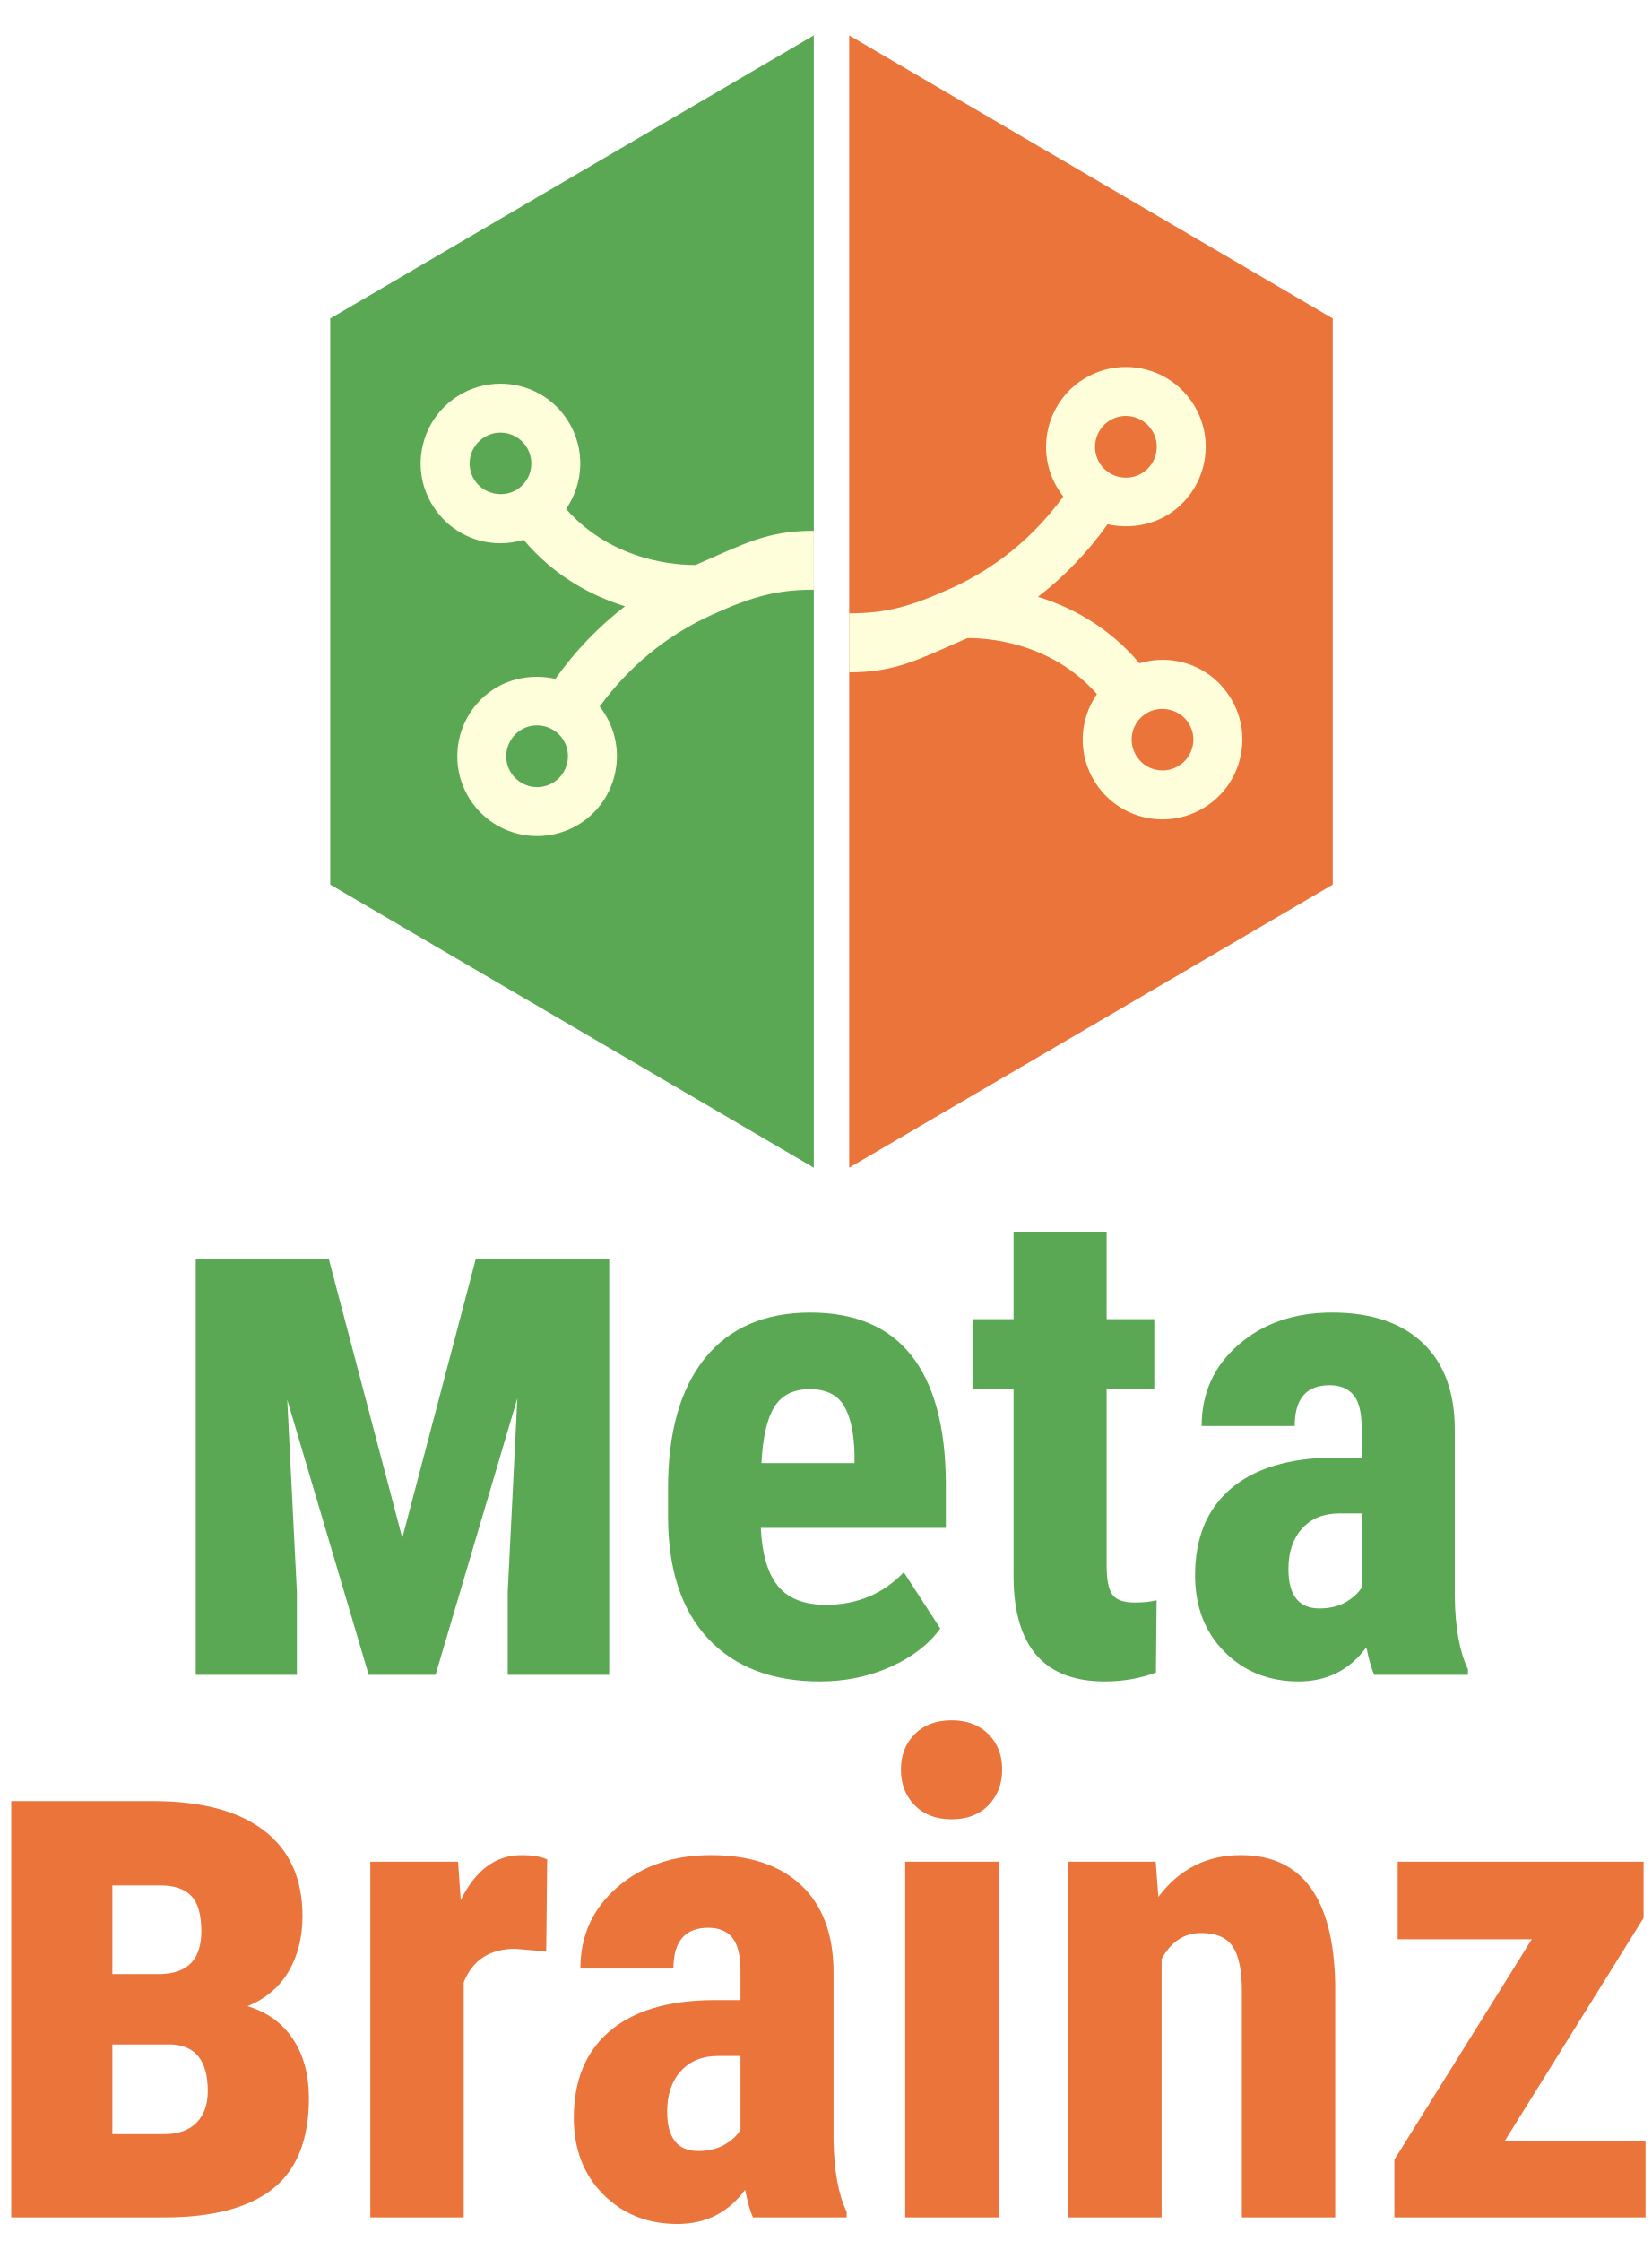
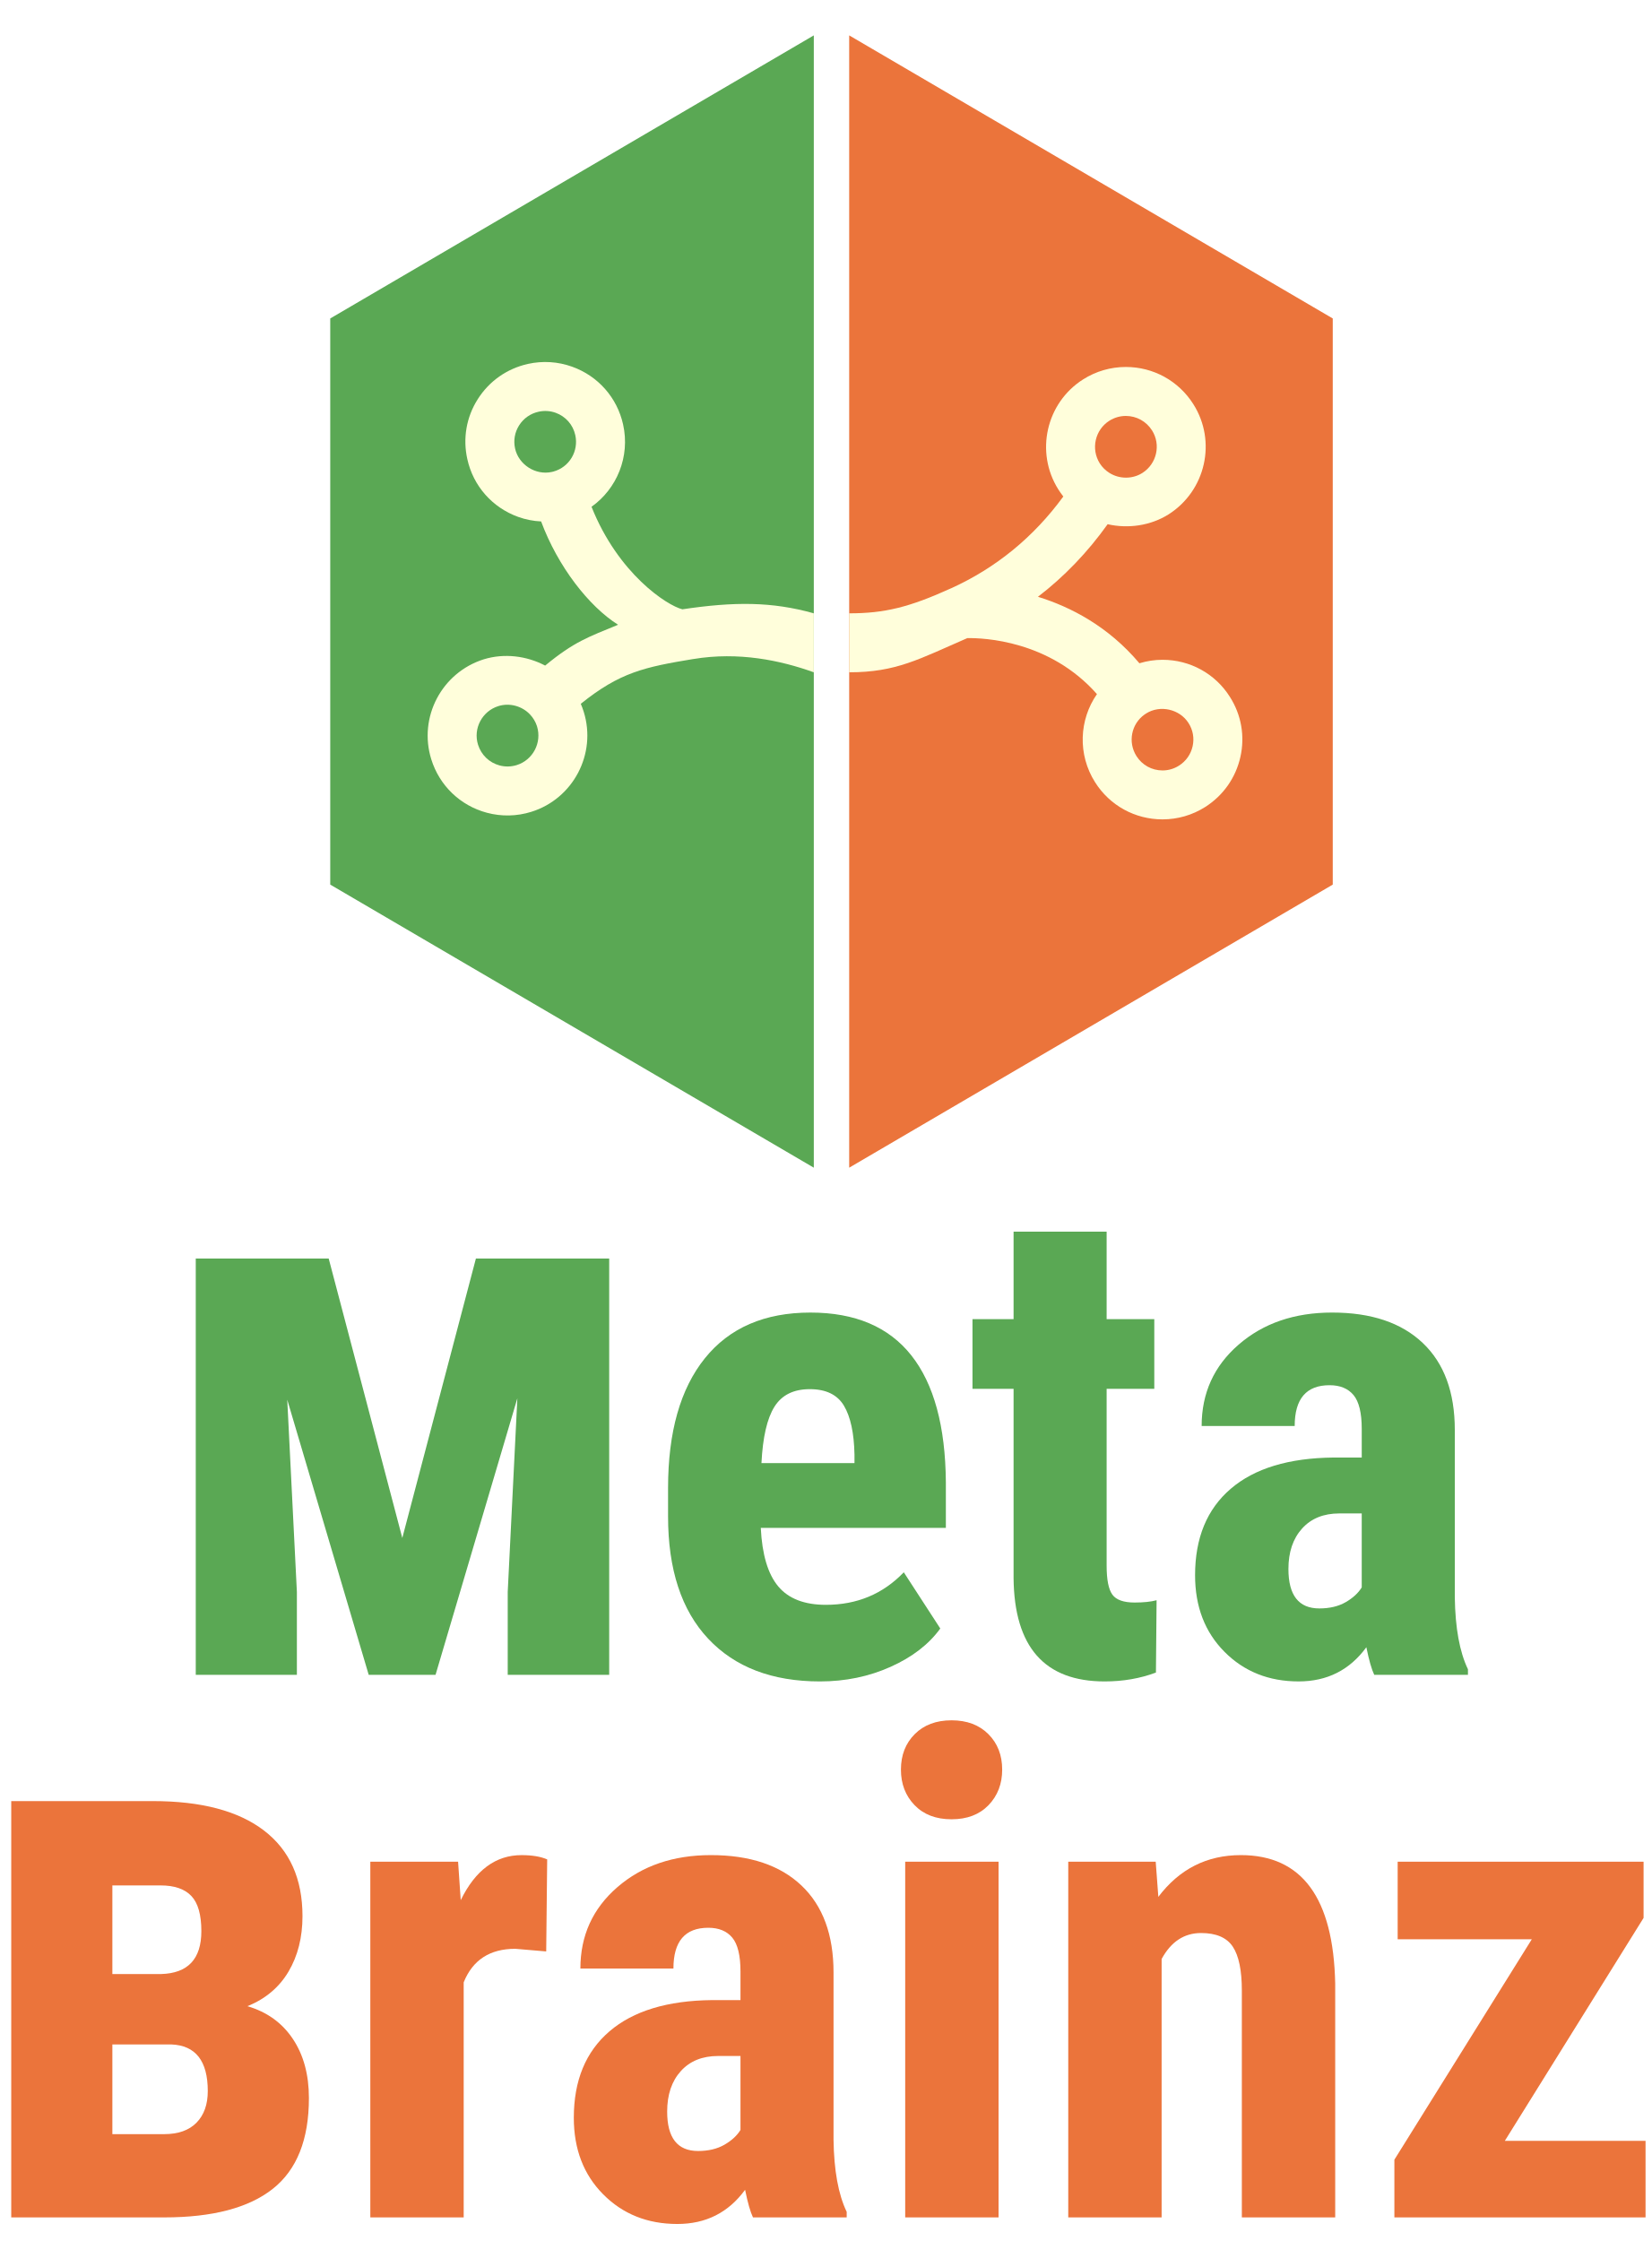
<svg xmlns="http://www.w3.org/2000/svg" version="1.1" id="Layer_1" x="0px" y="0px" width="140px" height="190px" viewBox="0 0 140 190" enable-background="new 0 0 140 190" xml:space="preserve">
  <g>
</g>
  <g>
    <g>
      <path fill="#5AA854" d="M27.869,106.703l6.241,23.692l6.241-23.692h11.301V142h-8.604v-7.029l0.818-16.421L36.928,142h-5.666    l-6.907-23.329l0.817,16.3V142h-8.574v-35.297H27.869z" />
      <path fill="#5AA854" d="M69.521,142.558c-4.051,0-7.21-1.208-9.477-3.624c-2.268-2.415-3.401-5.871-3.401-10.369v-2.396    c0-4.757,1.041-8.428,3.122-11.011c2.081-2.582,5.063-3.874,8.947-3.874c3.791,0,6.644,1.211,8.558,3.632    c1.914,2.422,2.89,6.007,2.927,10.757v3.868H64.504c0.112,2.26,0.604,3.911,1.478,4.956s2.221,1.566,4.042,1.566    c2.639,0,4.841-0.92,6.606-2.759l3.094,4.766c-0.967,1.339-2.369,2.421-4.209,3.248C73.675,142.144,71.677,142.558,69.521,142.558    z M64.561,124.049h7.888v-0.73c-0.037-1.819-0.334-3.197-0.892-4.135c-0.558-0.937-1.524-1.406-2.899-1.406    s-2.374,0.497-2.996,1.491C65.038,120.263,64.672,121.855,64.561,124.049z" />
      <path fill="#5AA854" d="M93.828,104.426v7.415h4.041v5.909h-4.041v14.991c0,1.191,0.162,2.01,0.487,2.457    c0.325,0.446,0.952,0.67,1.882,0.67c0.762,0,1.384-0.065,1.867-0.195l-0.056,6.132c-1.338,0.502-2.787,0.753-4.349,0.753    c-5.092,0-7.665-2.921-7.721-8.763V117.75h-3.484v-5.909h3.484v-7.415H93.828z" />
      <path fill="#5AA854" d="M116.518,142c-0.223-0.464-0.446-1.245-0.669-2.342c-1.412,1.934-3.326,2.899-5.742,2.899    c-2.527,0-4.623-0.836-6.285-2.509c-1.664-1.673-2.495-3.837-2.495-6.494c0-3.159,1.008-5.604,3.024-7.331    c2.016-1.729,4.92-2.61,8.711-2.648h2.396v-2.425c0-1.356-0.232-2.313-0.696-2.871c-0.465-0.558-1.144-0.836-2.035-0.836    c-1.97,0-2.954,1.152-2.954,3.456h-7.889c0-2.787,1.045-5.087,3.136-6.898c2.091-1.813,4.733-2.718,7.93-2.718    c3.308,0,5.868,0.859,7.68,2.578s2.718,4.177,2.718,7.373v14.188c0.037,2.602,0.408,4.637,1.115,6.104V142H116.518z     M111.862,136.369c0.873,0,1.617-0.176,2.23-0.529c0.613-0.353,1.068-0.771,1.365-1.254v-6.272h-1.896    c-1.338,0-2.393,0.428-3.163,1.282c-0.771,0.855-1.157,1.998-1.157,3.429C109.242,135.255,110.115,136.369,111.862,136.369z" />
      <path fill="#EB743B" d="M0.953,188v-35.297h11.998c4.121,0,7.267,0.833,9.438,2.5c2.172,1.666,3.258,4.085,3.258,7.256    c0,1.798-0.395,3.363-1.182,4.696c-0.788,1.333-1.95,2.313-3.484,2.938c1.655,0.485,2.938,1.409,3.848,2.772    s1.363,3.035,1.363,5.015c0,3.515-1.021,6.08-3.061,7.695c-2.04,1.616-5.11,2.424-9.21,2.424H0.953z M9.527,167.367h4.121    c2.282-0.061,3.424-1.272,3.424-3.636c0-1.394-0.283-2.389-0.849-2.984s-1.435-0.894-2.605-0.894H9.527V167.367z M9.527,173.336    v7.604h4.394c1.191,0,2.105-0.324,2.742-0.973c0.636-0.649,0.954-1.541,0.954-2.678c0-2.555-1.03-3.873-3.091-3.954H9.527z" />
      <path fill="#EB743B" d="M46.311,165.45l-2.62-0.224c-2.156,0-3.614,0.948-4.376,2.844V188h-7.917v-30.159h7.442l0.224,3.261    c1.244-2.546,2.964-3.818,5.156-3.818c0.892,0,1.617,0.121,2.174,0.362L46.311,165.45z" />
      <path fill="#EB743B" d="M63.843,188c-0.223-0.464-0.446-1.245-0.669-2.342c-1.412,1.934-3.326,2.899-5.742,2.899    c-2.527,0-4.623-0.836-6.285-2.509c-1.664-1.673-2.495-3.837-2.495-6.494c0-3.159,1.008-5.604,3.024-7.331    c2.016-1.729,4.92-2.61,8.711-2.648h2.396v-2.425c0-1.356-0.232-2.313-0.696-2.871c-0.465-0.558-1.144-0.836-2.035-0.836    c-1.97,0-2.954,1.152-2.954,3.456h-7.889c0-2.787,1.045-5.087,3.136-6.898c2.091-1.813,4.733-2.718,7.93-2.718    c3.308,0,5.868,0.859,7.68,2.578s2.718,4.177,2.718,7.373v14.188c0.037,2.602,0.408,4.637,1.115,6.104V188H63.843z     M59.188,182.369c0.873,0,1.617-0.176,2.23-0.529c0.613-0.353,1.068-0.771,1.365-1.254v-6.272h-1.896    c-1.338,0-2.393,0.428-3.163,1.282c-0.771,0.855-1.157,1.998-1.157,3.429C56.567,181.255,57.44,182.369,59.188,182.369z" />
      <path fill="#EB743B" d="M76.387,150.036c0-1.227,0.391-2.23,1.171-3.011s1.82-1.171,3.122-1.171c1.3,0,2.341,0.391,3.121,1.171    c0.781,0.78,1.171,1.784,1.171,3.011c0,1.208-0.386,2.211-1.156,3.01c-0.771,0.8-1.817,1.199-3.136,1.199    c-1.32,0-2.365-0.399-3.137-1.199C76.772,152.247,76.387,151.244,76.387,150.036z M84.665,188h-7.916v-30.159h7.916V188z" />
      <path fill="#EB743B" d="M97.989,157.841l0.223,2.982c1.784-2.36,4.115-3.54,6.996-3.54c5.185,0,7.851,3.633,8,10.898V188h-7.916    v-19.233c0-1.709-0.256-2.949-0.767-3.721c-0.512-0.771-1.408-1.157-2.69-1.157c-1.431,0-2.546,0.734-3.345,2.202V188h-7.916    v-30.159H97.989z" />
      <path fill="#EB743B" d="M127.591,181.506h11.93V188h-21.296v-4.892l11.651-18.689h-11.372v-6.578h20.85v4.766L127.591,181.506z" />
    </g>
    <g>
      <polygon fill="#EB743B" points="72,3 72,99 113,75 113,27   " />
      <polygon fill="#5AA854" points="69,3 28,27 28,75 69,99   " />
      <path fill="#FFFEDB" d="M104.281,59.087c-1.239-1.97-3.38-3.148-5.718-3.148c-0.666,0-1.324,0.103-1.956,0.295    c-2.632-3.125-5.819-4.775-8.603-5.636c2.235-1.714,4.208-3.771,5.909-6.153c1.74,0.394,3.63,0.127,5.162-0.832    c3.158-2.006,4.103-6.197,2.104-9.348c-1.249-1.975-3.39-3.152-5.724-3.152c-1.283,0-2.533,0.363-3.616,1.05    c-3.146,1.991-4.093,6.181-2.105,9.336c0.13,0.207,0.271,0.404,0.422,0.596c-2.514,3.442-5.708,6.056-9.519,7.785l-0.014,0.004    C77.093,51.487,75,52,72,52v5c4,0,5.931-1.125,10.016-2.898c1.366-0.023,6.962,0.185,10.991,4.747    c-1.507,2.164-1.655,5.108-0.16,7.471c1.241,1.97,3.382,3.15,5.721,3.15c1.278,0,2.524-0.36,3.607-1.044    c1.538-0.975,2.599-2.482,2.995-4.252C105.566,62.413,105.248,60.606,104.281,59.087z M94.061,35.67    c0.423-0.266,0.901-0.405,1.396-0.405c0.903,0,1.731,0.456,2.219,1.224c0.771,1.214,0.403,2.836-0.818,3.61    c-0.41,0.261-0.896,0.398-1.387,0.398c-0.493,0-0.974-0.134-1.39-0.391c-0.343-0.213-0.625-0.489-0.832-0.817    C92.478,38.064,92.842,36.443,94.061,35.67z M101.119,63.27c-0.154,0.687-0.564,1.27-1.161,1.645    c-0.413,0.264-0.896,0.406-1.391,0.406c-0.906,0-1.731-0.457-2.21-1.218c-0.745-1.18-0.441-2.727,0.691-3.528l0.117-0.078    c1.208-0.766,2.866-0.367,3.608,0.808C101.151,61.896,101.271,62.591,101.119,63.27z" />
-       <path fill="#FFFEDB" d="M36.719,42.913c1.239,1.97,3.38,3.148,5.718,3.148c0.666,0,1.324-0.103,1.956-0.295    c2.632,3.125,5.819,4.775,8.603,5.636c-2.235,1.714-4.208,3.771-5.909,6.153c-1.74-0.394-3.63-0.127-5.162,0.832    c-3.158,2.006-4.103,6.197-2.104,9.348c1.249,1.975,3.39,3.152,5.724,3.152c1.283,0,2.533-0.363,3.616-1.05    c3.146-1.991,4.093-6.181,2.105-9.336c-0.13-0.207-0.271-0.404-0.422-0.596c2.514-3.442,5.708-6.056,9.519-7.785l0.014-0.004    C63.907,50.513,66,50,69,50v-5c-4,0-5.931,1.125-10.016,2.898c-1.366,0.023-6.962-0.185-10.991-4.747    c1.507-2.164,1.655-5.108,0.16-7.471c-1.241-1.97-3.382-3.15-5.721-3.15c-1.278,0-2.524,0.36-3.607,1.044    c-1.538,0.975-2.599,2.482-2.995,4.252C35.434,39.587,35.752,41.394,36.719,42.913z M46.939,66.33    c-0.423,0.266-0.901,0.405-1.396,0.405c-0.903,0-1.731-0.456-2.219-1.224c-0.771-1.214-0.403-2.836,0.818-3.61    c0.41-0.261,0.896-0.398,1.387-0.398c0.493,0,0.974,0.134,1.39,0.391c0.343,0.213,0.625,0.489,0.832,0.817    C48.522,63.936,48.158,65.557,46.939,66.33z M39.881,38.73c0.154-0.687,0.564-1.27,1.161-1.645    c0.413-0.264,0.896-0.406,1.391-0.406c0.906,0,1.731,0.457,2.21,1.218c0.745,1.18,0.441,2.727-0.691,3.528l-0.117,0.078    c-1.208,0.766-2.866,0.367-3.608-0.808C39.849,40.104,39.729,39.409,39.881,38.73z" />
+       <path fill="#FFFEDB" d="M39.624,38.93c0.5,2.273,2.116,4.105,4.316,4.896c0.627,0.225,1.281,0.352,1.94,0.384    c1.421,3.831,4.06,7.207,6.525,8.759c-2.545,1.053-3.707,1.422-6.183,3.461c-1.579-0.831-3.474-1.063-5.201-0.533    c-3.57,1.12-5.567,4.924-4.453,8.484c0.695,2.23,2.458,3.922,4.712,4.526c1.239,0.333,2.541,0.306,3.766-0.077    c3.555-1.109,5.553-4.91,4.45-8.473c-0.072-0.233-0.157-0.461-0.253-0.685c3.319-2.674,5.408-3.114,9.537-3.798h0.014    C62.623,55.239,66.177,55.985,69,57v-5c-3.563-1-6.739-0.996-11.144-0.341c-1.326-0.331-5.453-3.037-7.702-8.693    c2.149-1.526,3.285-4.247,2.677-6.976c-0.503-2.274-2.118-4.109-4.319-4.899c-1.203-0.433-2.497-0.515-3.748-0.237    c-1.776,0.396-3.285,1.457-4.256,2.988C39.539,35.365,39.229,37.173,39.624,38.93z M43.811,64.867    c-0.478,0.146-0.976,0.158-1.454,0.029c-0.872-0.233-1.554-0.889-1.826-1.756c-0.431-1.372,0.345-2.844,1.726-3.275    c0.463-0.146,0.968-0.153,1.442-0.026c0.476,0.128,0.905,0.382,1.241,0.737c0.275,0.295,0.477,0.635,0.592,1.005    C45.959,62.964,45.188,64.436,43.811,64.867z M44.015,36.063c0.377-0.594,0.96-1.004,1.648-1.155    c0.478-0.108,0.98-0.079,1.446,0.088c0.853,0.307,1.475,1.016,1.668,1.894c0.303,1.362-0.507,2.715-1.844,3.087l-0.137,0.034    c-1.396,0.312-2.822-0.624-3.123-1.98C43.52,37.345,43.642,36.65,44.015,36.063z" />
    </g>
  </g>
</svg>
